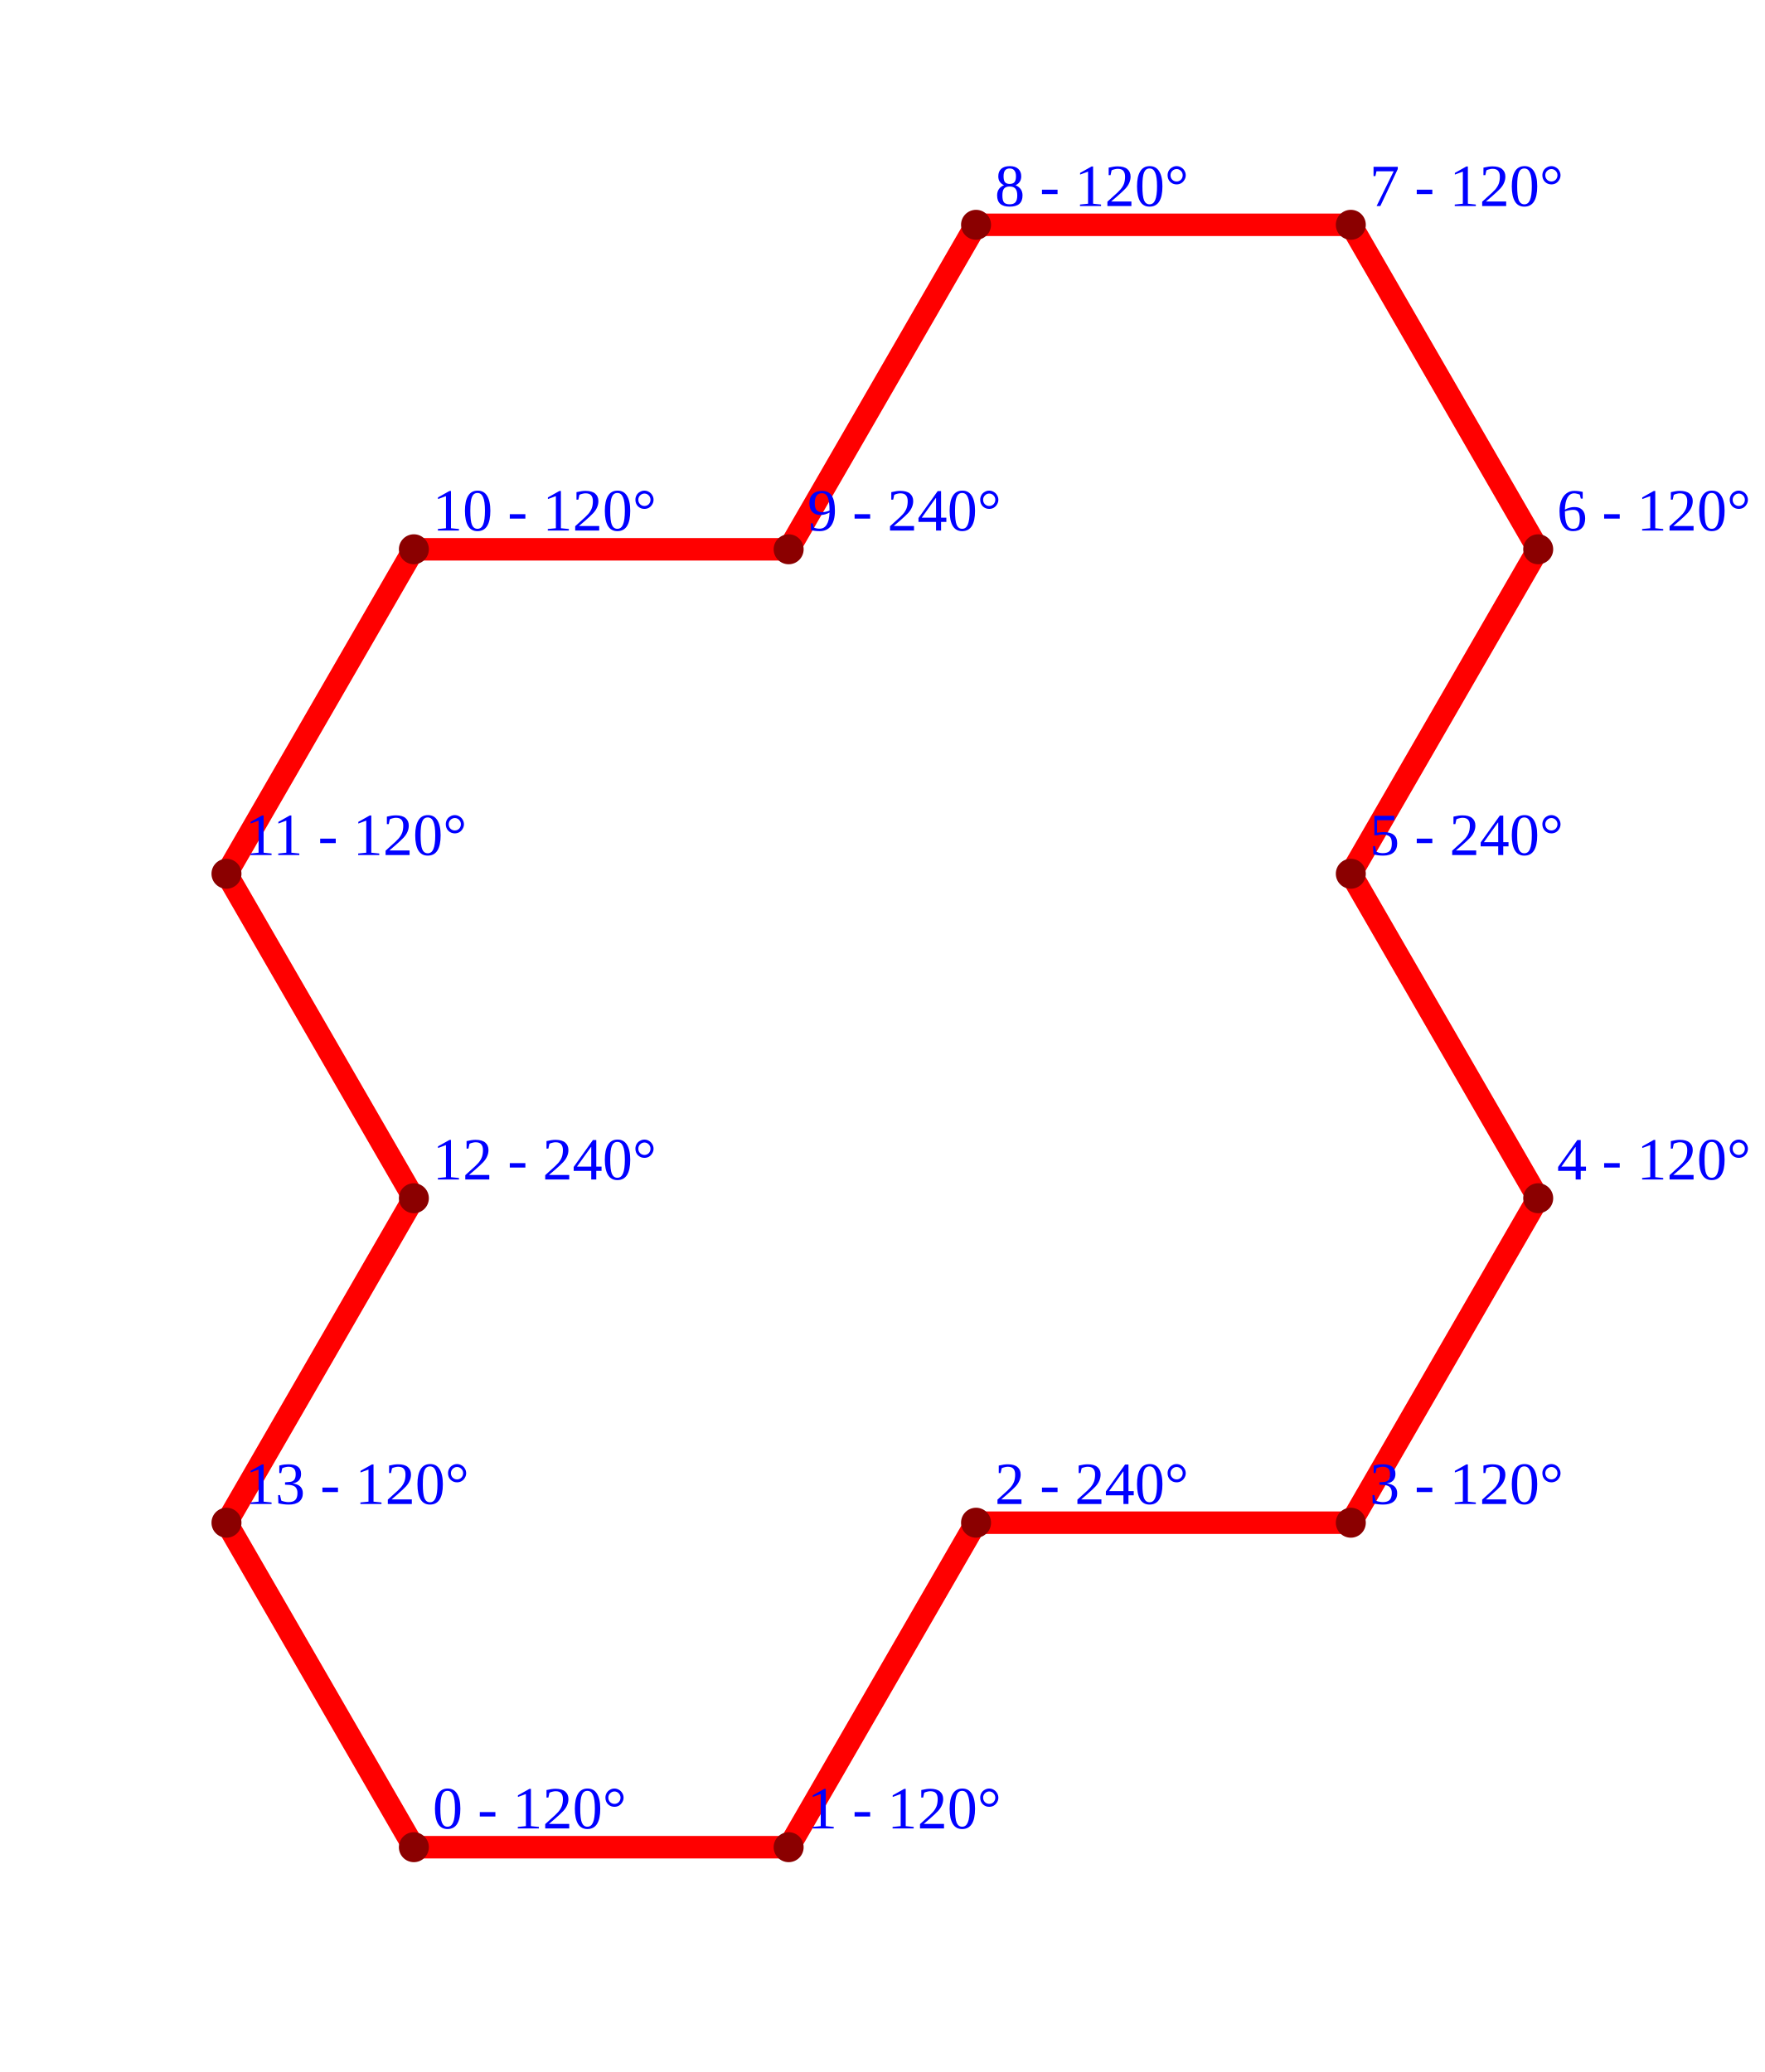
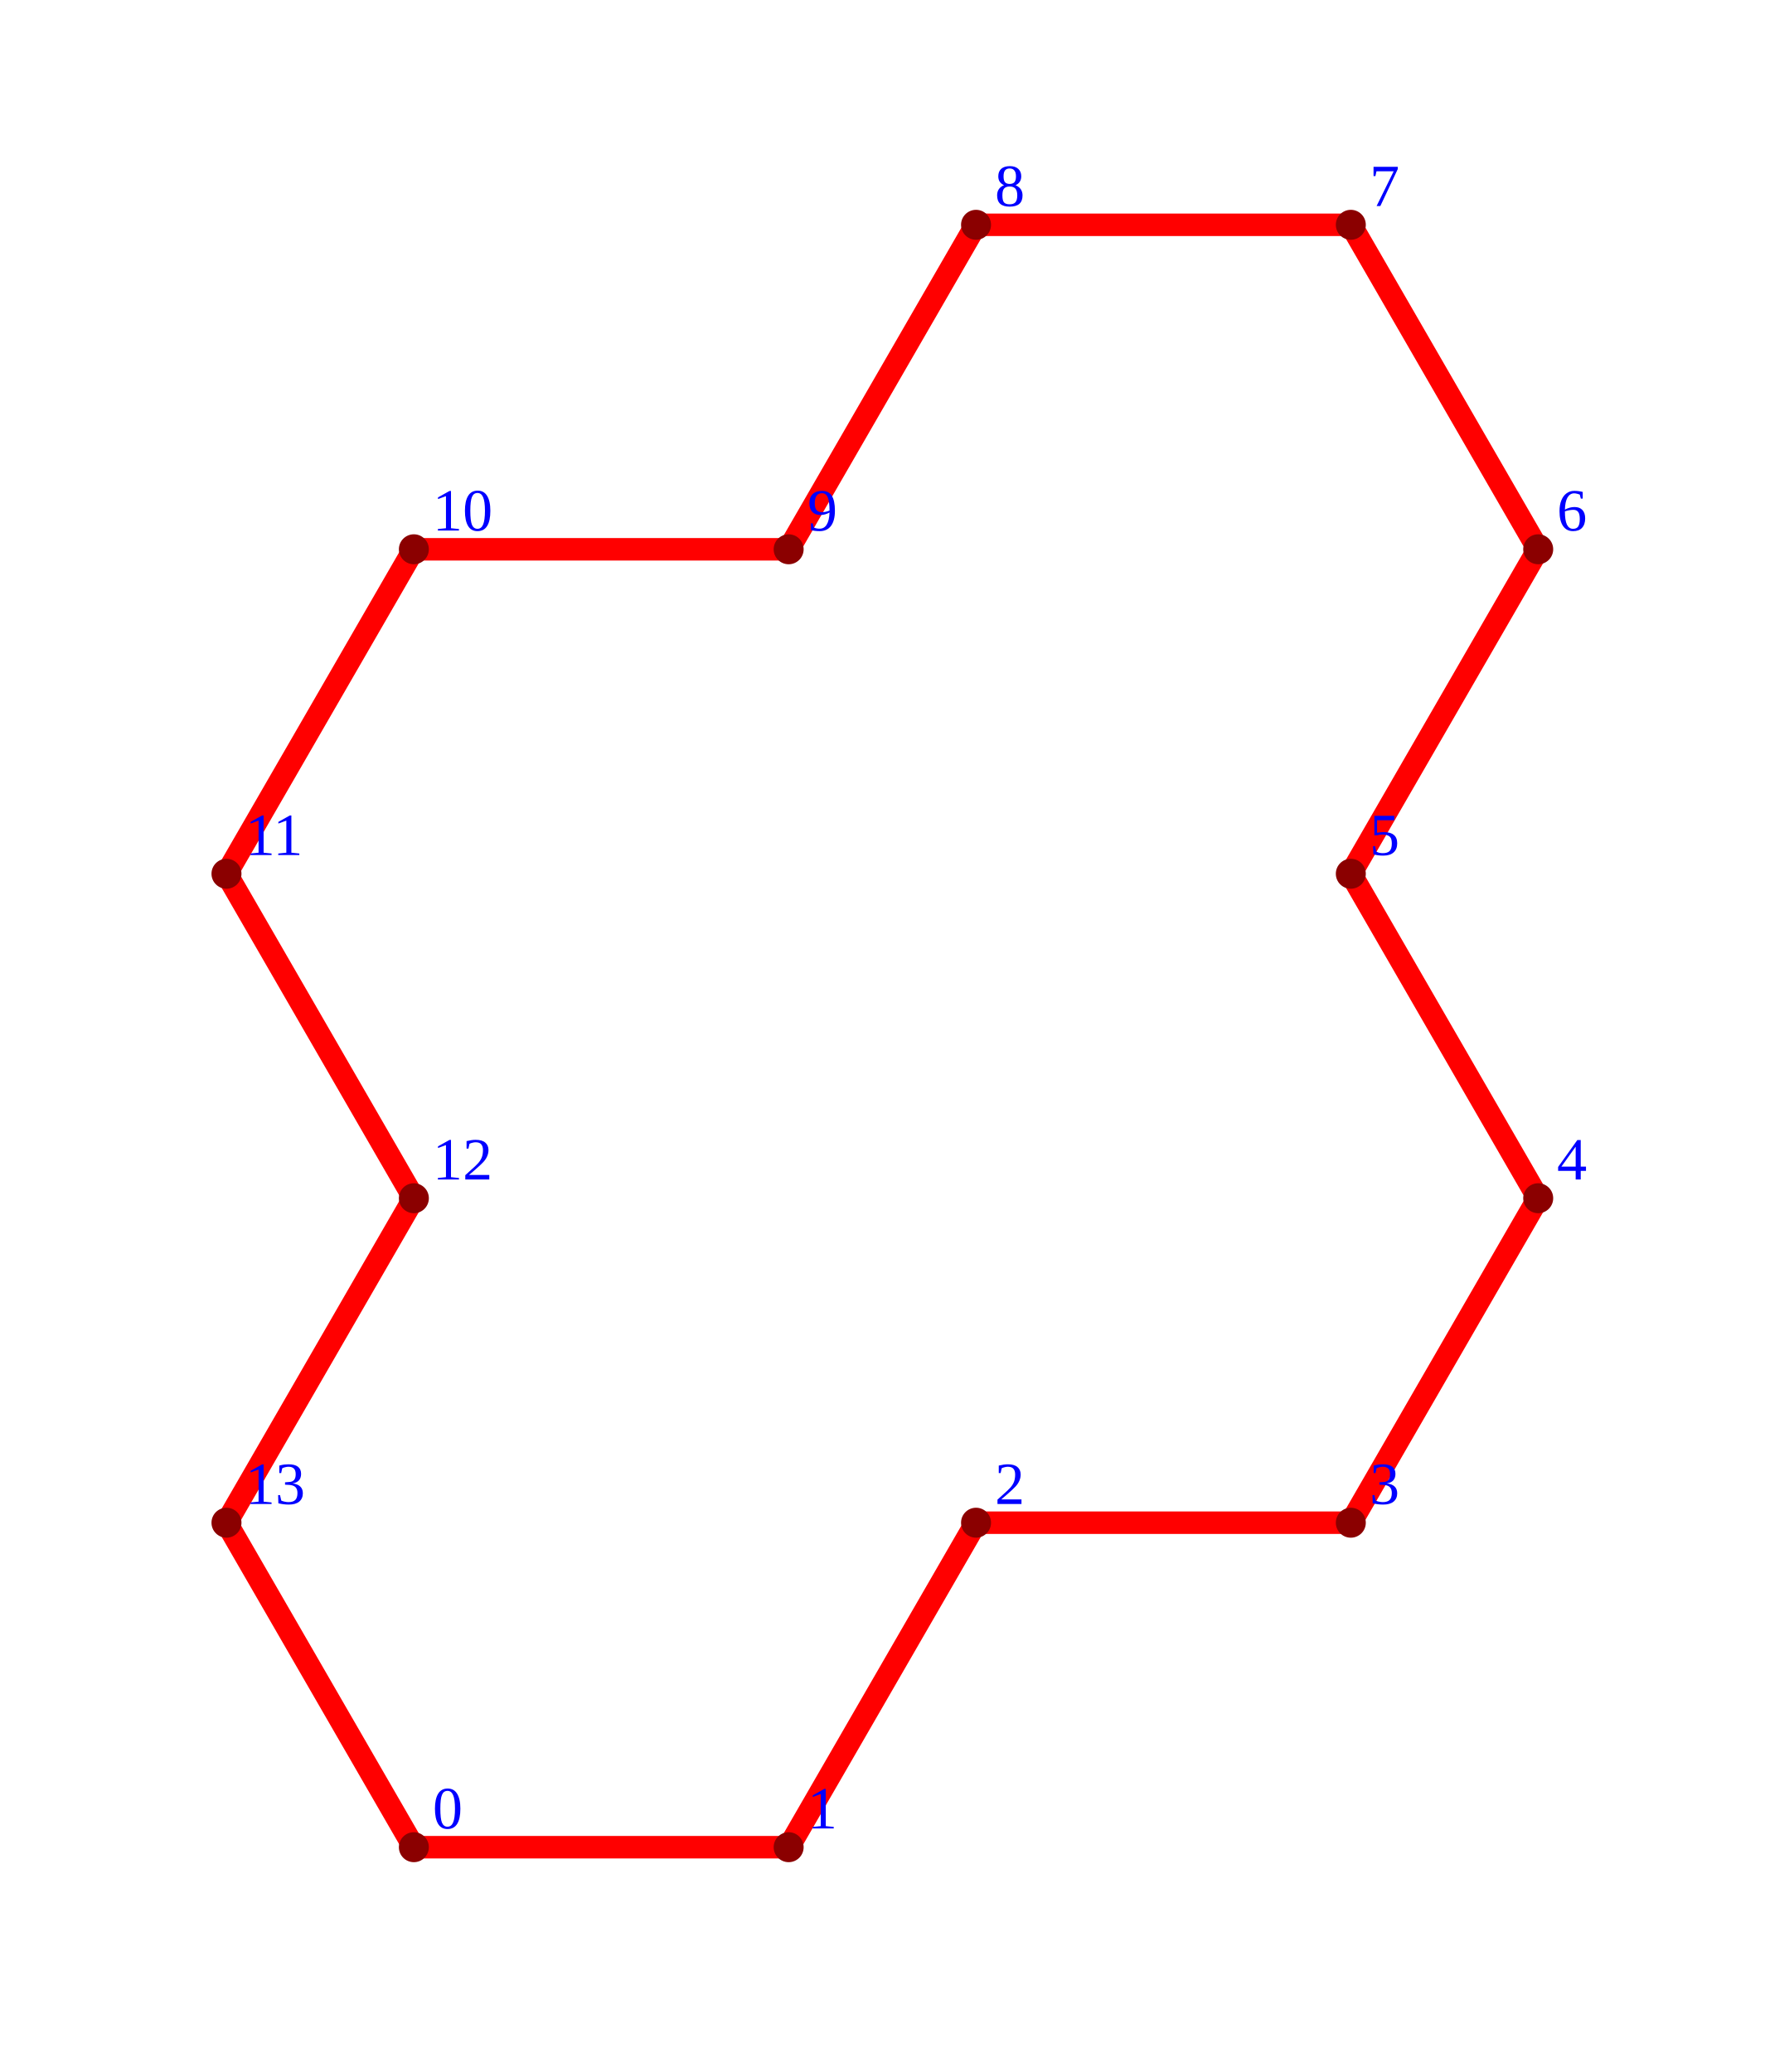
<svg xmlns="http://www.w3.org/2000/svg" width="235" height="276" viewBox="-55 -246.506 235 276.506">
  <g>
    <g stroke="red" stroke-width="3.0" fill="none">
      <polygon points="0,0 50,0 75,-43.301 125,-43.301 150,-86.603 125,-129.904 150,-173.205 125,-216.506 75,-216.506 50,-173.205 0,-173.205 -25,-129.904 -0,-86.603 -25,-43.301">
            </polygon>
    </g>
    <g fill="darkred">
      <circle cx="0" cy="0" r="2.0" />
      <circle cx="50" cy="0" r="2.0" />
      <circle cx="75" cy="-43.301" r="2.0" />
      <circle cx="125" cy="-43.301" r="2.0" />
      <circle cx="150" cy="-86.603" r="2.0" />
      <circle cx="125" cy="-129.904" r="2.0" />
      <circle cx="150" cy="-173.205" r="2.0" />
      <circle cx="125" cy="-216.506" r="2.0" />
      <circle cx="75" cy="-216.506" r="2.0" />
      <circle cx="50" cy="-173.205" r="2.0" />
      <circle cx="0" cy="-173.205" r="2.0" />
      <circle cx="-25" cy="-129.904" r="2.0" />
      <circle cx="-0" cy="-86.603" r="2.0" />
      <circle cx="-25" cy="-43.301" r="2.0" />
    </g>
    <g font-size="8" fill="blue">
-       <text x="2.5" y="-2.5">0 - 120°</text>
-       <text x="52.5" y="-2.5">1 - 120°</text>
-       <text x="77.5" y="-45.801">2 - 240°</text>
-       <text x="127.5" y="-45.801">3 - 120°</text>
-       <text x="152.5" y="-89.103">4 - 120°</text>
-       <text x="127.5" y="-132.404">5 - 240°</text>
-       <text x="152.5" y="-175.705">6 - 120°</text>
-       <text x="127.5" y="-219.006">7 - 120°</text>
-       <text x="77.5" y="-219.006">8 - 120°</text>
-       <text x="52.5" y="-175.705">9 - 240°</text>
-       <text x="2.5" y="-175.705">10 - 120°</text>
-       <text x="-22.5" y="-132.404">11 - 120°</text>
-       <text x="2.5" y="-89.103">12 - 240°</text>
-       <text x="-22.5" y="-45.801">13 - 120°</text>
+       <text x="2.5" y="-2.5">0</text>
+       <text x="52.5" y="-2.5">1</text>
+       <text x="77.5" y="-45.801">2</text>
+       <text x="127.5" y="-45.801">3</text>
+       <text x="152.5" y="-89.103">4</text>
+       <text x="127.5" y="-132.404">5</text>
+       <text x="152.5" y="-175.705">6</text>
+       <text x="127.5" y="-219.006">7</text>
+       <text x="77.5" y="-219.006">8</text>
+       <text x="52.5" y="-175.705">9</text>
+       <text x="2.5" y="-175.705">10</text>
+       <text x="-22.5" y="-132.404">11</text>
+       <text x="2.5" y="-89.103">12</text>
+       <text x="-22.5" y="-45.801">13</text>
    </g>
  </g>
</svg>
